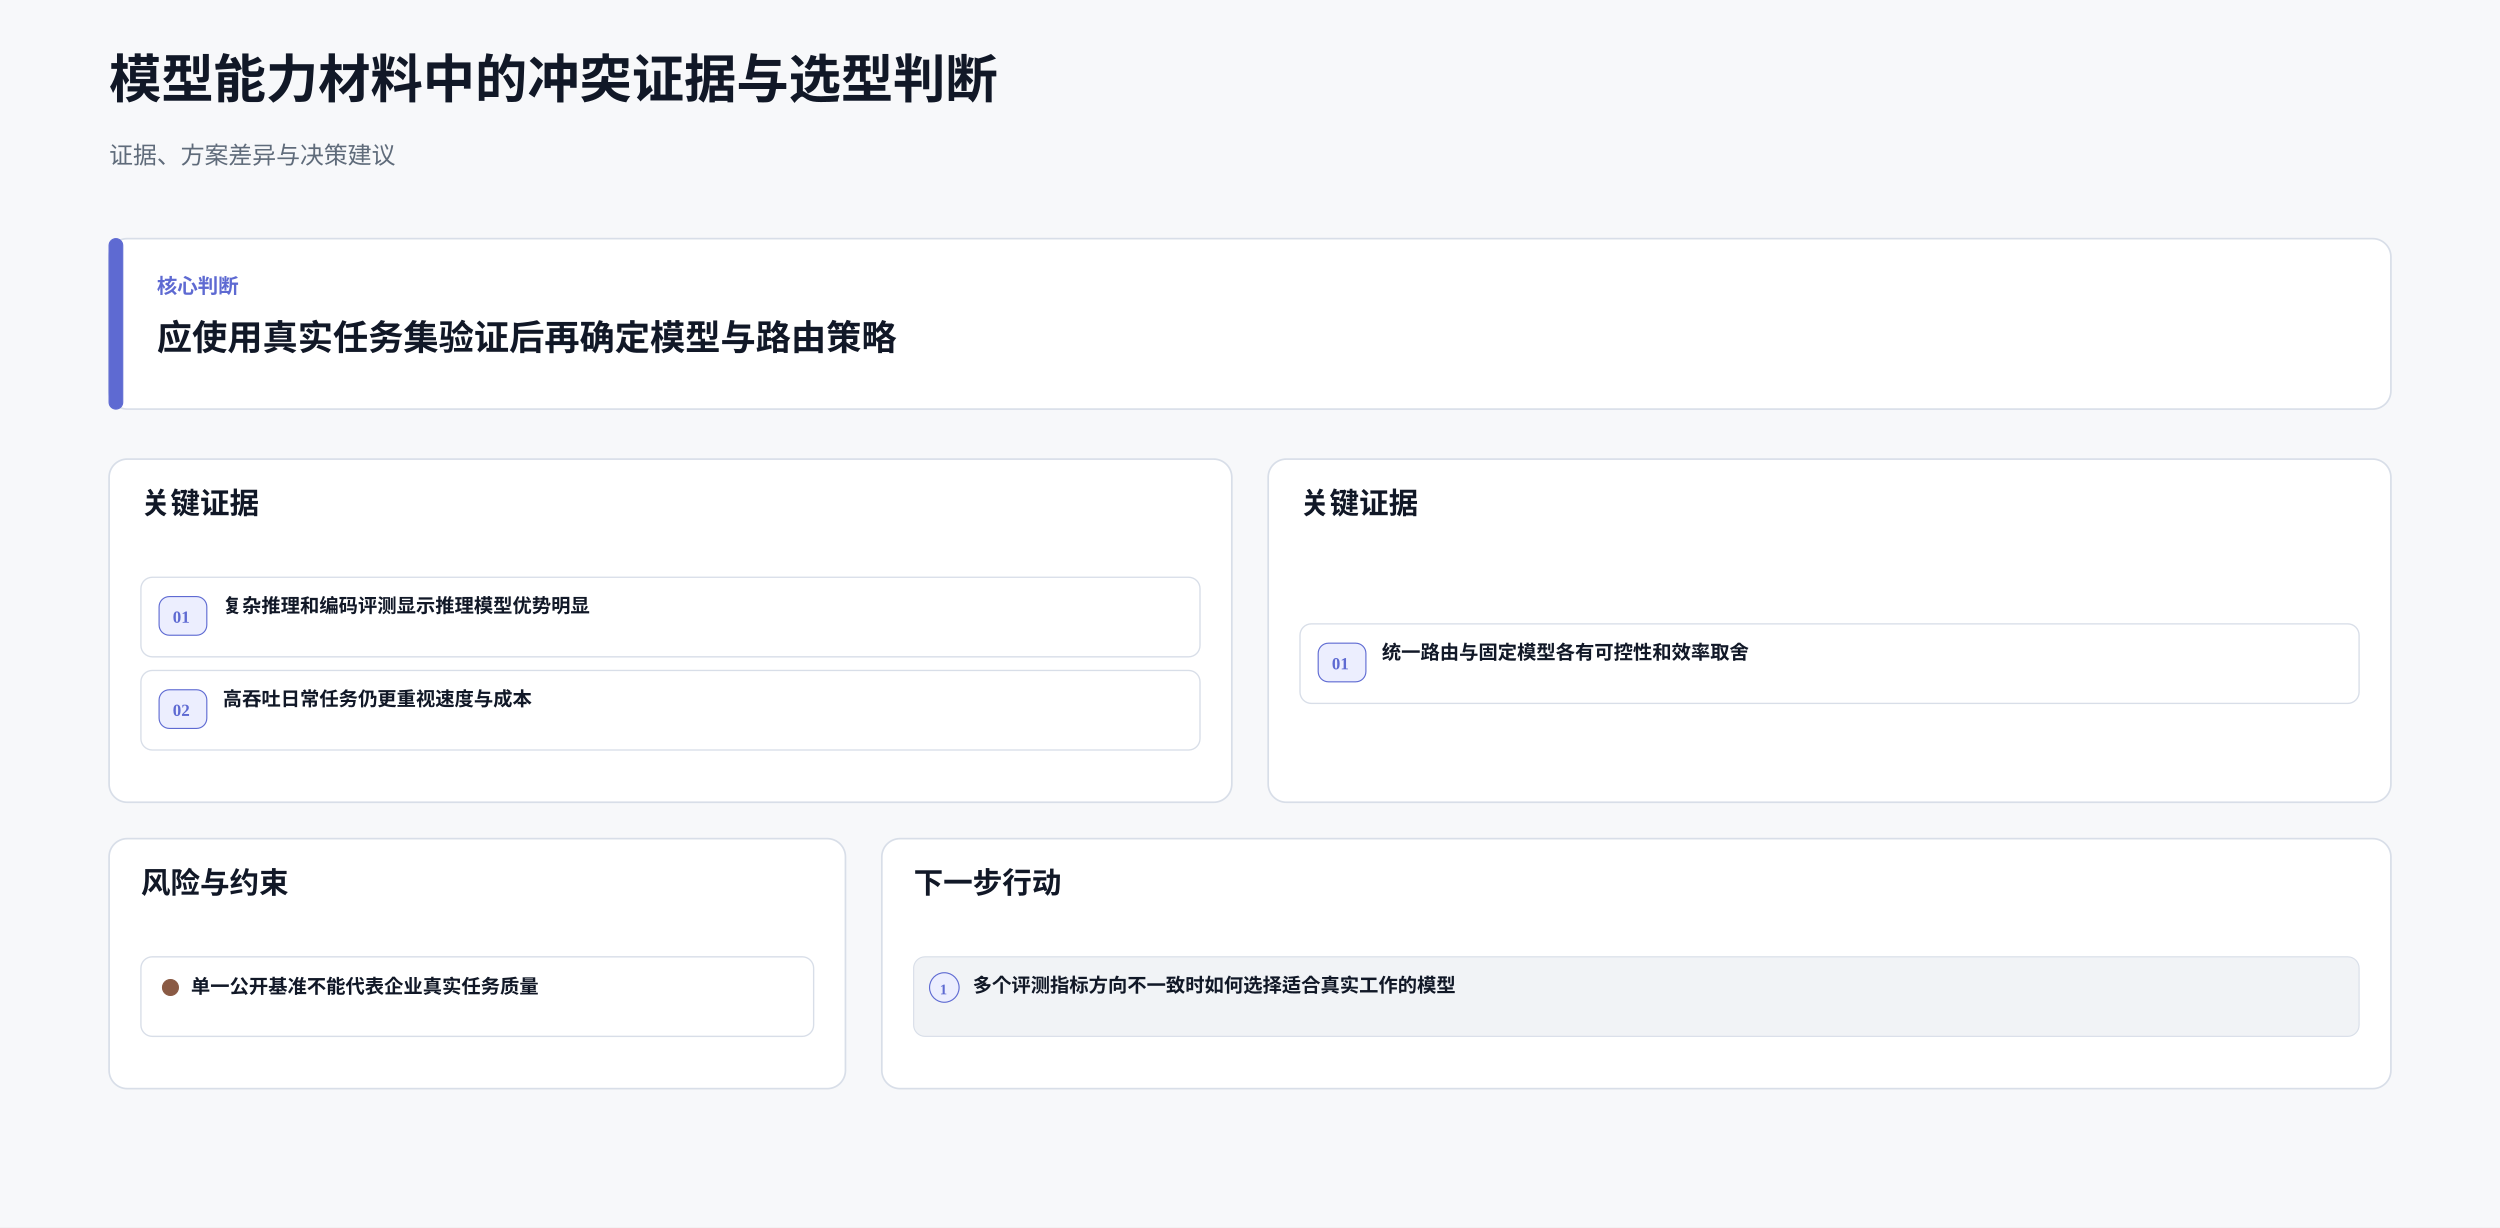
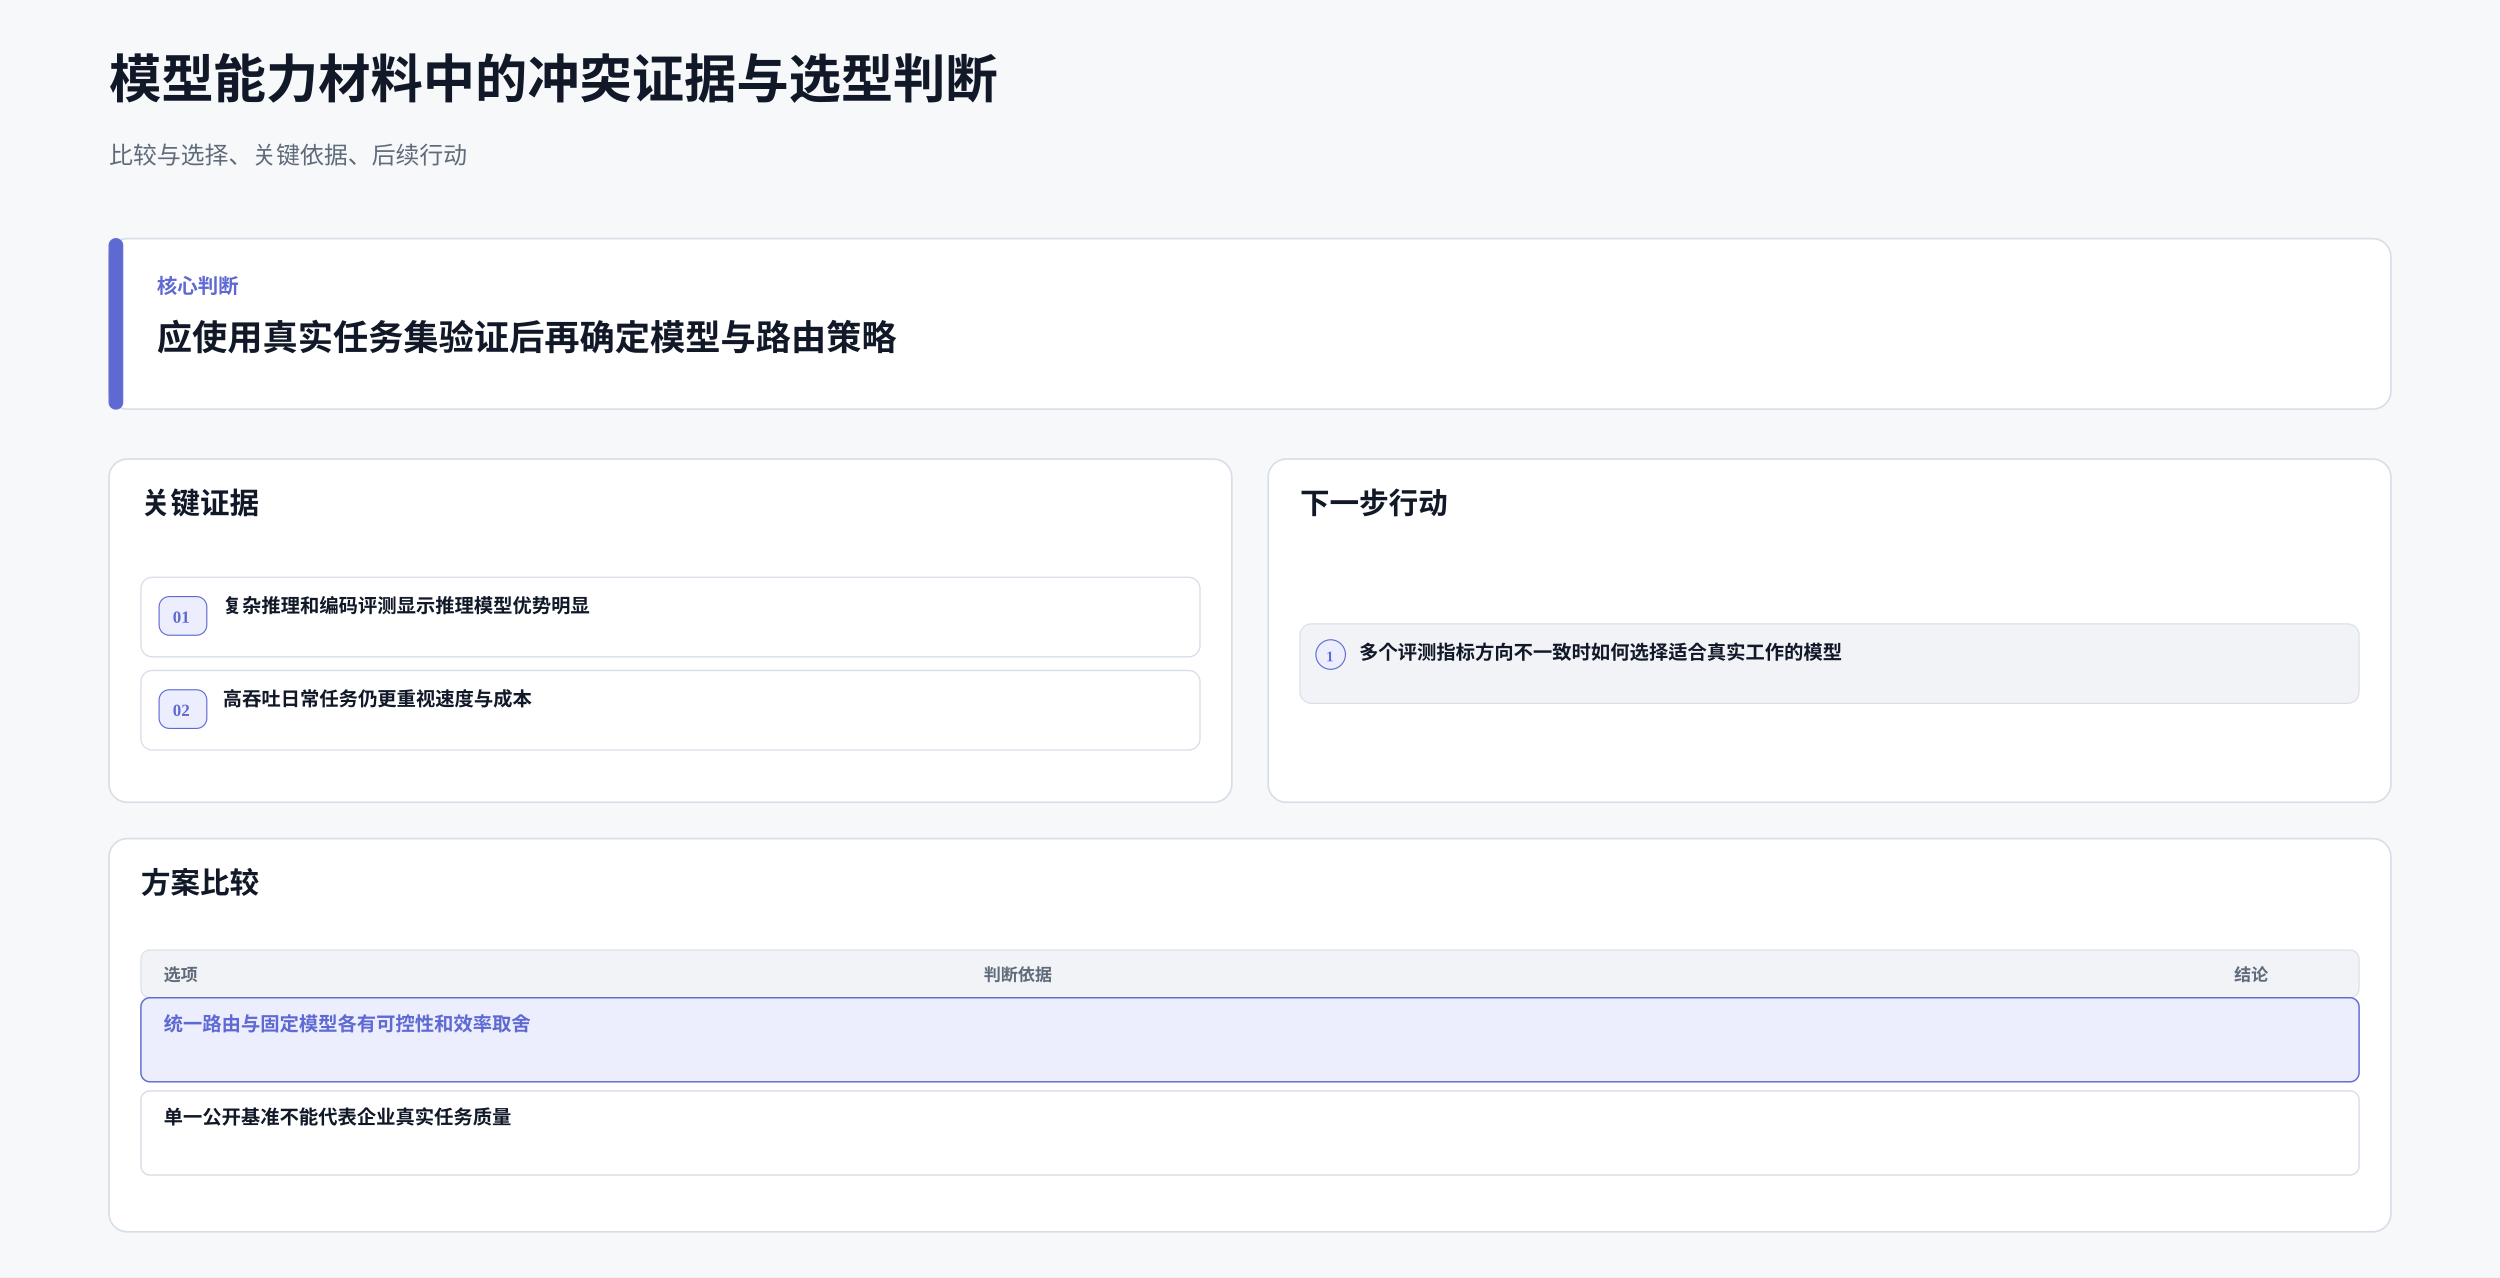
- <svg xmlns="http://www.w3.org/2000/svg" width="2200" height="1080" viewBox="0 0 2200 1080" data-layout-engine="v4" data-layout="expression-canvas" data-pipeline-version="4.4" data-expression-mode="narrative-map" data-page-skeleton="overview-detail">
-   <rect x="0" y="0" width="2200" height="1080" rx="0" fill="#F7F8FA" stroke="#F7F8FA" stroke-width="0" />
+ <svg xmlns="http://www.w3.org/2000/svg" width="2200" height="1124" viewBox="0 0 2200 1124" data-layout-engine="v4" data-layout="expression-canvas" data-pipeline-version="4.4" data-expression-mode="narrative-map" data-page-skeleton="overview-detail">
+   <rect x="0" y="0" width="2200" height="1124" rx="0" fill="#F7F8FA" stroke="#F7F8FA" stroke-width="0" />
  <g>
    <g data-v43-block="title" data-block-type="title" data-x="96" data-y="40" data-width="2008" data-height="170" data-column="full">
      <text x="96" y="86" font-size="46" fill="#111827" font-weight="700">
        <tspan x="96" dy="0">模型能力材料中的冲突证据与选型判断</tspan>
      </text>
      <text x="96" y="144" font-size="21" fill="#5F6B7A" font-weight="500">
-         <tspan x="96" dy="0">证据、方案差异与决策建议</tspan>
+         <tspan x="96" dy="0">比较与选择、关键依据、后续行动</tspan>
      </text>
    </g>
    <g data-v43-block="statement" data-block-type="statement" data-x="96" data-y="210" data-width="2008" data-height="150" data-column="full">
      <rect x="96" y="210" width="2008" height="150" rx="16" fill="#FFFFFF" stroke="#D8DEE8" stroke-width="1.5" />
      <rect x="96" y="210" width="12" height="150" rx="6" fill="#5E6AD2" stroke="#5E6AD2" stroke-width="1" />
      <text x="138" y="258" font-size="18" fill="#5E6AD2" font-weight="700">
        <tspan x="138" dy="0">核心判断</tspan>
      </text>
      <text x="138" y="308" font-size="31" fill="#111827" font-weight="700">
        <tspan x="138" dy="0">应使用真实任务集验证后再确定模型与路由策略</tspan>
      </text>
    </g>
    <g data-v43-block="evidence-list-1" data-block-type="evidence-list" data-x="96" data-y="404" data-width="988" data-height="302" data-column="left" data-component-variant="evidence-tiles" data-row="0" data-span="6" data-row-alignment="filled" data-offset-span="0" data-density="medium" data-preferred-width="988" data-text-units="39" data-item-count="2" data-item-layout="rows" data-layout-reason="moderate-parallel-items">
      <rect x="96" y="404" width="988" height="302" rx="16" fill="#FFFFFF" stroke="#D8DEE8" stroke-width="1.5" data-v4-block-card="true" />
      <text x="124" y="452" font-size="26" fill="#111827" font-weight="700">
        <tspan x="124" dy="0">关键证据</tspan>
      </text>
      <rect x="124" y="508" width="932" height="70" rx="10" fill="#FFFFFF" stroke="#D8DEE8" stroke-width="1.2" data-v4-evidence-item="0" />
      <rect x="140" y="525" width="42" height="34" rx="9" fill="#ECEEFE" stroke="#5E6AD2" stroke-width="1" />
      <text x="152" y="548" font-size="15" fill="#5E6AD2" font-weight="700">
        <tspan x="152" dy="0">01</tspan>
      </text>
      <text x="196" y="539" font-size="17" fill="#111827" font-weight="700">
        <tspan x="196" dy="0">复杂推理和编码评测显示推理模型优势明显</tspan>
      </text>
      <rect x="124" y="590" width="932" height="70" rx="10" fill="#FFFFFF" stroke="#D8DEE8" stroke-width="1.2" data-v4-evidence-item="1" />
      <rect x="140" y="607" width="42" height="34" rx="9" fill="#ECEEFE" stroke="#5E6AD2" stroke-width="1" />
      <text x="152" y="630" font-size="15" fill="#5E6AD2" font-weight="700">
        <tspan x="152" dy="0">02</tspan>
      </text>
      <text x="196" y="621" font-size="17" fill="#111827" font-weight="700">
        <tspan x="196" dy="0">高吞吐日常任务仍更重视速度与成本</tspan>
      </text>
    </g>
-     <g data-v43-block="evidence-list-2" data-block-type="evidence-list" data-x="1116" data-y="404" data-width="988" data-height="302" data-column="right" data-component-variant="evidence-tiles" data-row="0" data-span="6" data-row-alignment="filled" data-offset-span="0" data-density="medium" data-preferred-width="988" data-text-units="23" data-item-count="1" data-item-layout="rows" data-layout-reason="moderate-parallel-items">
+     <g data-v43-block="action-list-2" data-block-type="action-list" data-x="1116" data-y="404" data-width="988" data-height="302" data-column="right" data-component-variant="action-checklist" data-row="0" data-span="6" data-row-alignment="filled" data-offset-span="0" data-density="medium" data-preferred-width="988" data-text-units="30" data-item-count="1" data-item-layout="rows" data-layout-reason="moderate-parallel-items">
      <rect x="1116" y="404" width="988" height="302" rx="16" fill="#FFFFFF" stroke="#D8DEE8" stroke-width="1.5" data-v4-block-card="true" />
      <text x="1144" y="452" font-size="26" fill="#111827" font-weight="700">
-         <tspan x="1144" dy="0">关键证据</tspan>
+         <tspan x="1144" dy="0">下一步行动</tspan>
      </text>
-       <rect x="1144" y="549" width="932" height="70" rx="10" fill="#FFFFFF" stroke="#D8DEE8" stroke-width="1.2" data-v4-evidence-item="0" />
-       <rect x="1160" y="566" width="42" height="34" rx="9" fill="#ECEEFE" stroke="#5E6AD2" stroke-width="1" />
-       <text x="1172" y="589" font-size="15" fill="#5E6AD2" font-weight="700">
-         <tspan x="1172" dy="0">01</tspan>
+       <rect x="1144" y="549" width="932" height="70" rx="10" fill="#F1F3F6" stroke="#D8DEE8" stroke-width="1" data-v4-action-item="0" />
+       <circle cx="1171" cy="576" r="13" fill="#ECEEFE" stroke="#5E6AD2" stroke-width="1" />
+       <text x="1167" y="582" font-size="13" fill="#5E6AD2" font-weight="700">
+         <tspan x="1167" dy="0">1</tspan>
      </text>
-       <text x="1216" y="580" font-size="17" fill="#111827" font-weight="700">
-         <tspan x="1216" dy="0">统一路由与固定模型各有可控性和效率取舍</tspan>
+       <text x="1196" y="580" font-size="17" fill="#111827" font-weight="700">
+         <tspan x="1196" dy="0">多个评测指标方向不一致时如何选择适合真实工作的模型</tspan>
      </text>
    </g>
-     <g data-v43-block="risk-list-3" data-block-type="risk-list" data-x="96" data-y="738" data-width="648" data-height="220" data-column="left" data-component-variant="risk-cluster" data-row="1" data-span="4" data-row-alignment="filled" data-offset-span="0" data-density="sparse" data-preferred-width="648" data-text-units="23" data-item-count="1" data-item-layout="rows" data-layout-reason="few-short-parallel-items">
-       <rect x="96" y="738" width="648" height="220" rx="16" fill="#FFFFFF" stroke="#D8DEE8" stroke-width="1.5" data-v4-block-card="true" />
+     <g data-v43-block="decision-matrix-3" data-block-type="decision-matrix" data-x="96" data-y="738" data-width="2008" data-height="346" data-column="full" data-row="1" data-span="12" data-row-alignment="filled" data-offset-span="0" data-density="dense" data-preferred-width="2008" data-text-units="41" data-item-count="2" data-item-layout="rows" data-layout-reason="tabular-comparison">
+       <rect x="96" y="738" width="2008" height="346" rx="16" fill="#FFFFFF" stroke="#D8DEE8" stroke-width="1.5" data-v4-block-card="true" />
      <text x="124" y="786" font-size="26" fill="#111827" font-weight="700">
-         <tspan x="124" dy="0">风险与约束</tspan>
+         <tspan x="124" dy="0">方案比较</tspan>
      </text>
-       <rect x="124" y="842" width="592" height="70" rx="10" fill="#FFFFFF" stroke="#D8DEE8" stroke-width="1.2" data-v4-risk-item="0" />
-       <circle cx="150" cy="869" r="7" fill="#8A5A44" stroke="#8A5A44" stroke-width="1" />
-       <text x="168" y="874" font-size="17" fill="#111827" font-weight="700">
-         <tspan x="168" dy="0">单一公开基准不能代表企业真实任务质量</tspan>
+       <rect x="124" y="836" width="1952" height="42" rx="8" fill="#F1F3F6" stroke="#D8DEE8" stroke-width="1" />
+       <text x="144" y="863" font-size="15" fill="#5F6B7A" font-weight="700">
+         <tspan x="144" dy="0">选项</tspan>
      </text>
-     </g>
-     <g data-v43-block="action-list-4" data-block-type="action-list" data-x="776" data-y="738" data-width="1328" data-height="220" data-column="right" data-component-variant="action-checklist" data-row="1" data-span="8" data-row-alignment="filled" data-offset-span="0" data-density="medium" data-preferred-width="988" data-text-units="30" data-item-count="1" data-item-layout="rows" data-layout-reason="moderate-parallel-items">
-       <rect x="776" y="738" width="1328" height="220" rx="16" fill="#FFFFFF" stroke="#D8DEE8" stroke-width="1.5" data-v4-block-card="true" />
-       <text x="804" y="786" font-size="26" fill="#111827" font-weight="700">
-         <tspan x="804" dy="0">下一步行动</tspan>
+       <text x="865.76" y="863" font-size="15" fill="#5F6B7A" font-weight="700">
+         <tspan x="865.76" dy="0">判断依据</tspan>
      </text>
-       <rect x="804" y="842" width="1272" height="70" rx="10" fill="#F1F3F6" stroke="#D8DEE8" stroke-width="1" data-v4-action-item="0" />
-       <circle cx="831" cy="869" r="13" fill="#ECEEFE" stroke="#5E6AD2" stroke-width="1" />
-       <text x="827" y="875" font-size="13" fill="#5E6AD2" font-weight="700">
-         <tspan x="827" dy="0">1</tspan>
+       <text x="1966" y="863" font-size="15" fill="#5F6B7A" font-weight="700">
+         <tspan x="1966" dy="0">结论</tspan>
      </text>
-       <text x="856" y="873" font-size="17" fill="#111827" font-weight="700">
-         <tspan x="856" dy="0">多个评测指标方向不一致时如何选择适合真实工作的模型</tspan>
+       <rect x="124" y="878" width="1952" height="74" rx="8" fill="#ECEEFE" stroke="#5E6AD2" stroke-width="1.3" />
+       <text x="144" y="907" font-size="17" fill="#5E6AD2" font-weight="700">
+         <tspan x="144" dy="0">统一路由与固定模型各有可控性和效率取舍</tspan>
+       </text>
+       <rect x="124" y="960" width="1952" height="74" rx="8" fill="#FFFFFF" stroke="#D8DEE8" stroke-width="1.3" />
+       <text x="144" y="989" font-size="17" fill="#111827" font-weight="700">
+         <tspan x="144" dy="0">单一公开基准不能代表企业真实任务质量</tspan>
      </text>
    </g>
  </g>
</svg>
